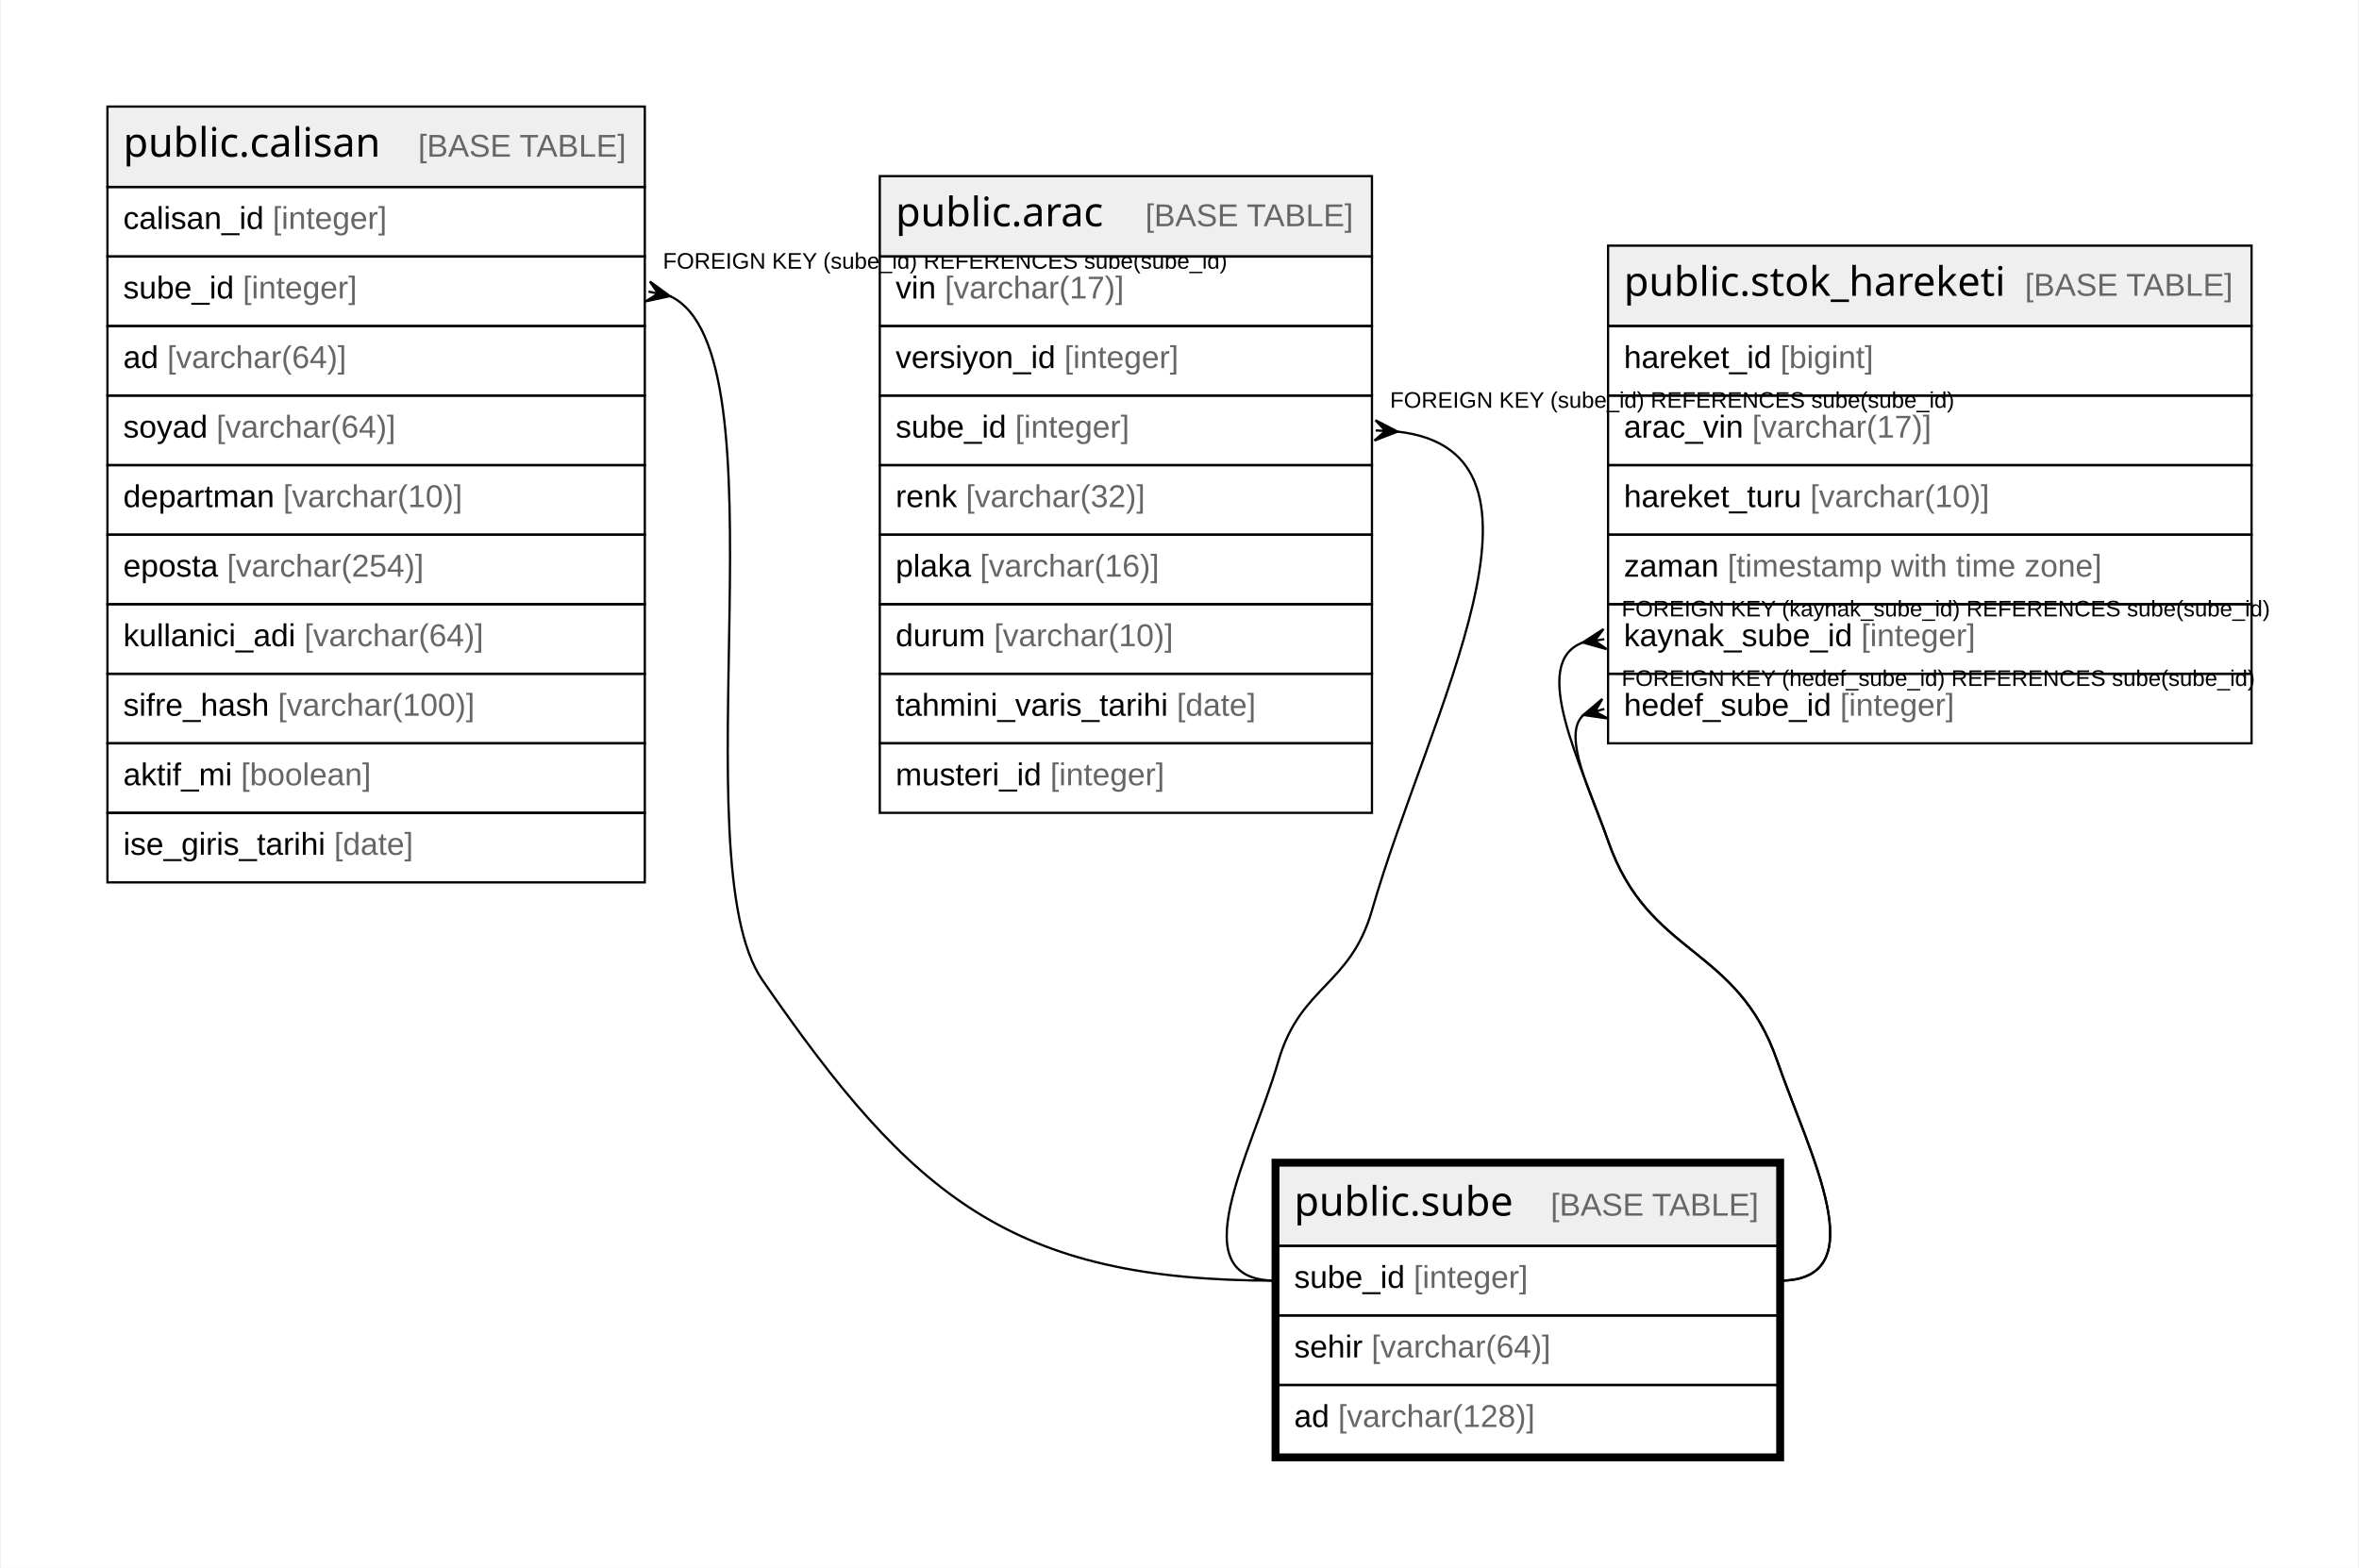
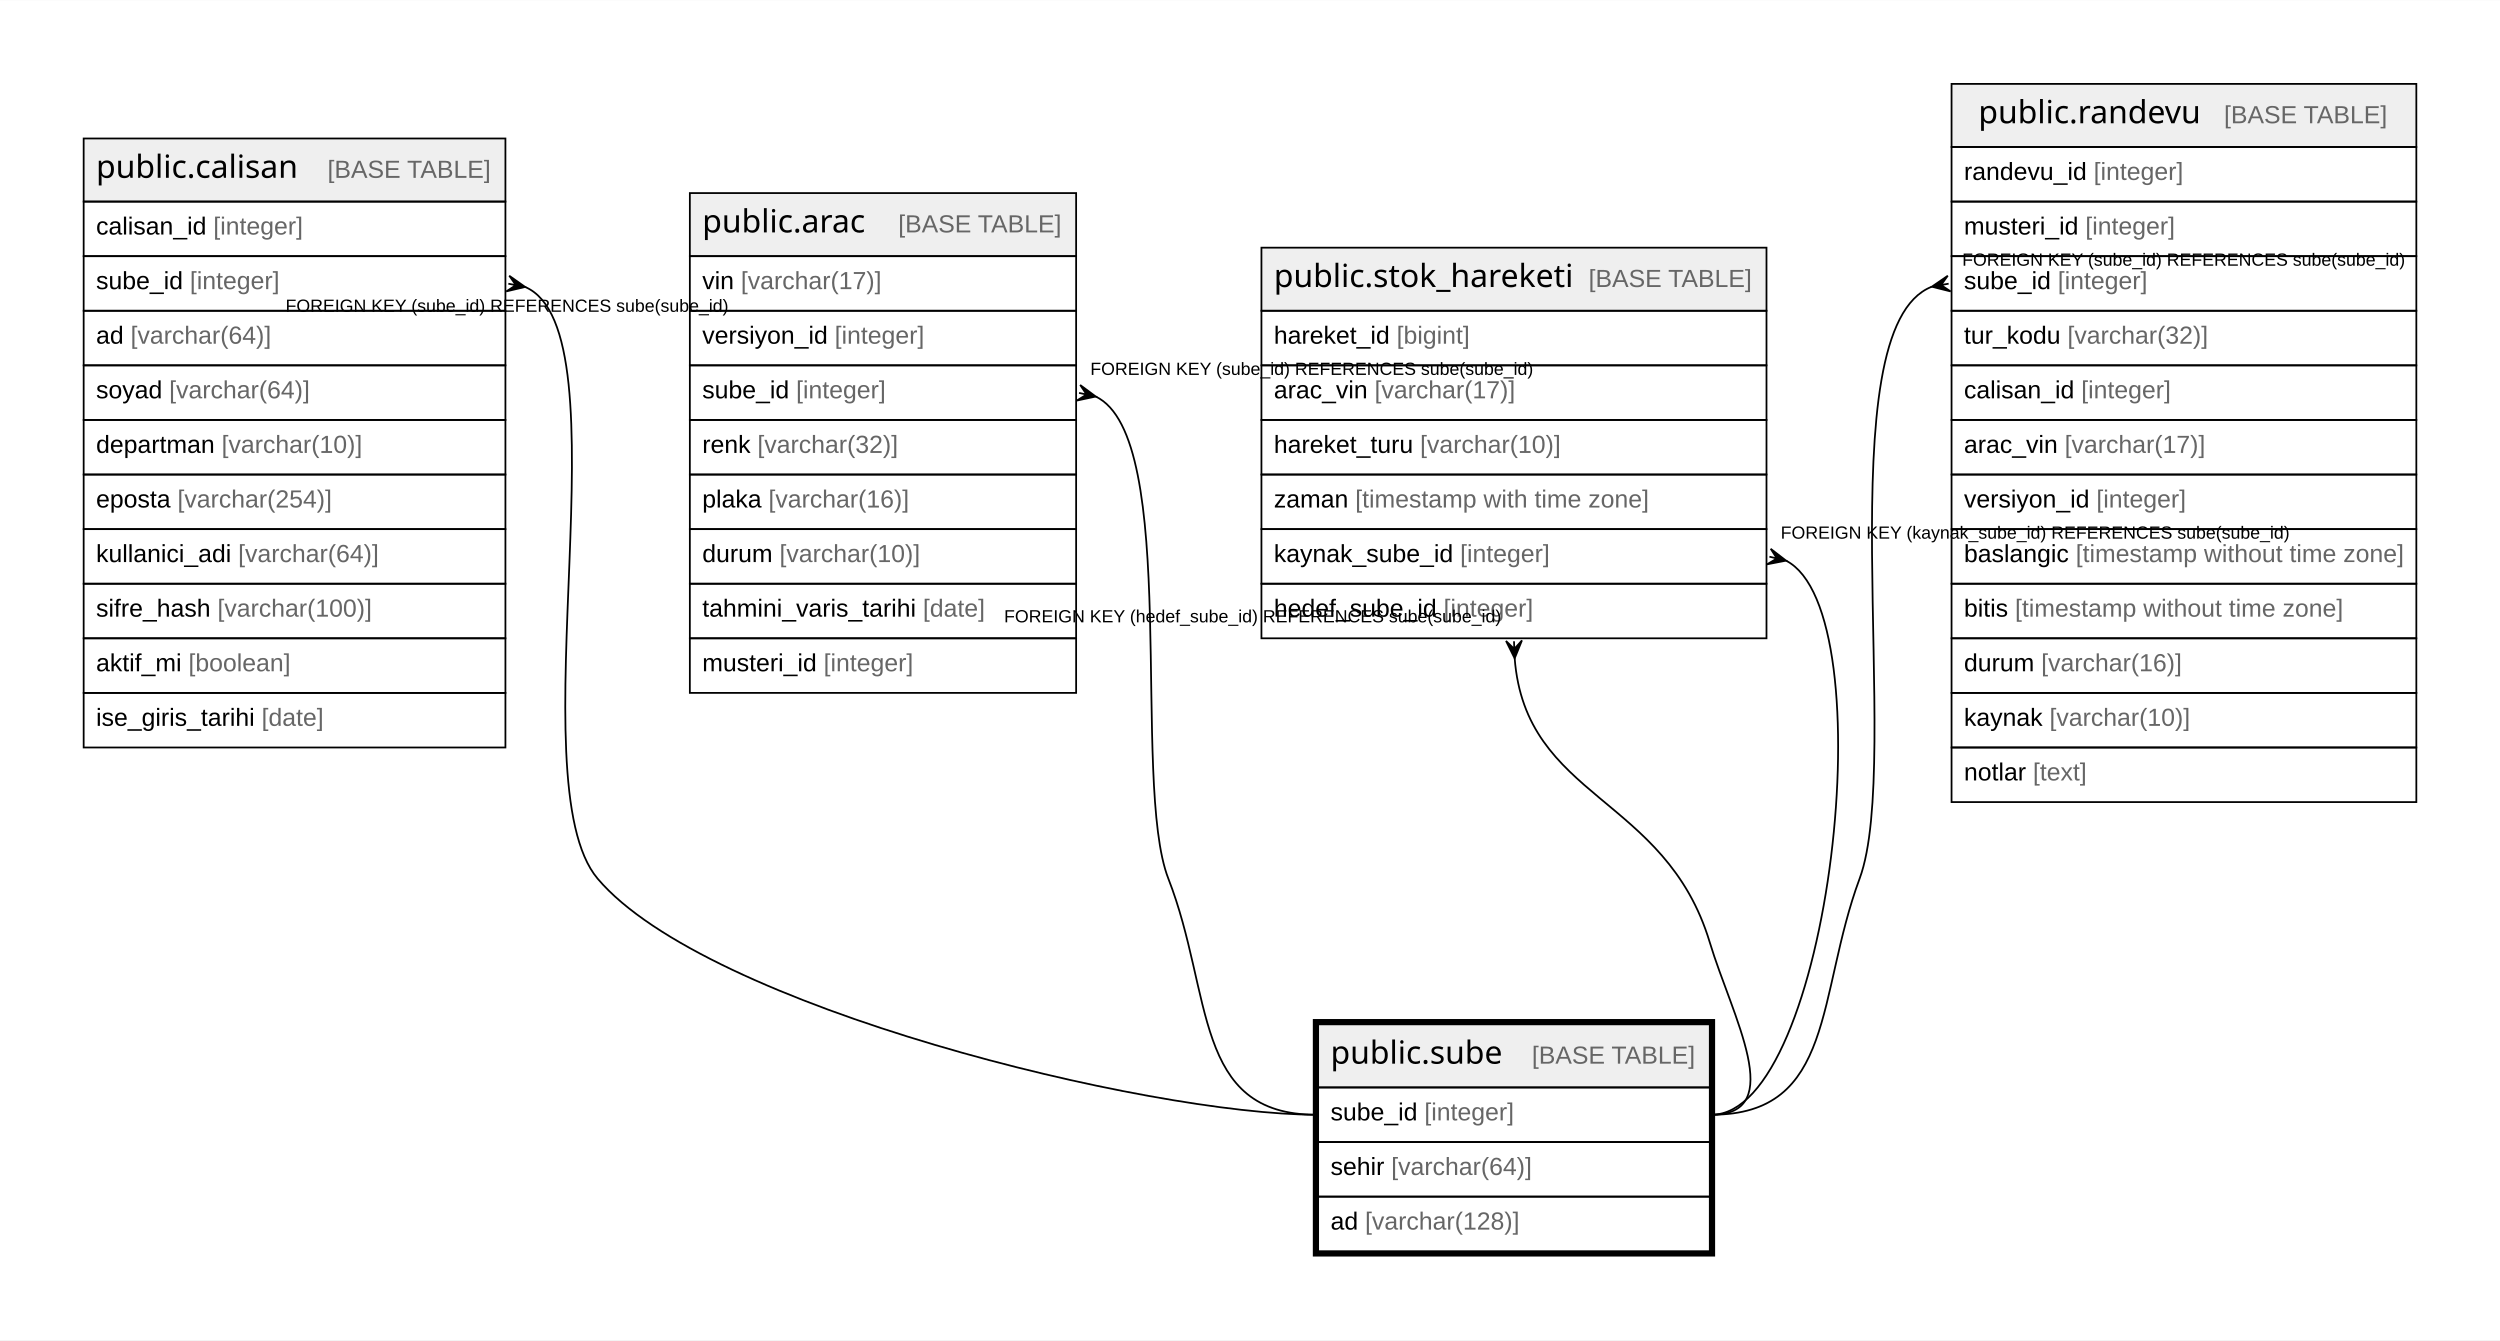
- <svg xmlns="http://www.w3.org/2000/svg" width="1044pt" height="694pt" viewBox="0.00 0.00 1043.85 694.40">
-   <g id="graph0" class="graph" transform="scale(1 1) rotate(0) translate(4 690.4)">
-     <polygon fill="white" stroke="none" points="-4,4 -4,-690.4 1039.85,-690.4 1039.85,4 -4,4" />
+ <svg xmlns="http://www.w3.org/2000/svg" width="1410pt" height="756pt" viewBox="0.00 0.00 1410.49 756.00">
+   <g id="graph0" class="graph" transform="scale(1 1) rotate(0) translate(4 752)">
+     <polygon fill="white" stroke="none" points="-4,4 -4,-752 1406.49,-752 1406.49,4 -4,4" />
    <g id="node1" class="node">
-       <polygon fill="#efefef" stroke="none" points="561.69,-138.6 561.69,-174.2 782.66,-174.2 782.66,-138.6 561.69,-138.6" />
-       <polygon fill="none" stroke="black" points="561.69,-138.6 561.69,-174.2 782.66,-174.2 782.66,-138.6 561.69,-138.6" />
-       <text text-anchor="start" x="568.69" y="-152" font-family="Arial Bold" font-size="18.00">public.sube</text>
-       <text text-anchor="start" x="651.18" y="-152" font-family="Arial" font-size="14.00">    </text>
-       <text text-anchor="start" x="682.29" y="-152" font-family="Arial" font-size="14.00" fill="#666666">[BASE TABLE]</text>
-       <polygon fill="none" stroke="black" points="561.69,-107.8 561.69,-138.6 782.66,-138.6 782.66,-107.8 561.69,-107.8" />
-       <text text-anchor="start" x="568.69" y="-120" font-family="Arial" font-size="14.00">sube_id </text>
-       <text text-anchor="start" x="621.62" y="-120" font-family="Arial" font-size="14.00" fill="#666666">[integer]</text>
-       <polygon fill="none" stroke="black" points="561.69,-77 561.69,-107.8 782.66,-107.8 782.66,-77 561.69,-77" />
-       <text text-anchor="start" x="568.69" y="-89.2" font-family="Arial" font-size="14.00">sehir </text>
-       <text text-anchor="start" x="602.92" y="-89.2" font-family="Arial" font-size="14.00" fill="#666666">[varchar(64)]</text>
-       <polygon fill="none" stroke="black" points="561.69,-46.2 561.69,-77 782.66,-77 782.66,-46.2 561.69,-46.2" />
-       <text text-anchor="start" x="568.69" y="-58.4" font-family="Arial" font-size="14.00">ad </text>
-       <text text-anchor="start" x="588.15" y="-58.4" font-family="Arial" font-size="14.00" fill="#666666">[varchar(128)]</text>
-       <polygon fill="none" stroke="black" stroke-width="3" points="560.19,-44.7 560.19,-175.7 784.16,-175.7 784.16,-44.7 560.19,-44.7" />
+       <polygon fill="#efefef" stroke="none" points="739.69,-138.6 739.69,-174.2 960.66,-174.2 960.66,-138.6 739.69,-138.6" />
+       <polygon fill="none" stroke="black" points="739.69,-138.6 739.69,-174.2 960.66,-174.2 960.66,-138.6 739.69,-138.6" />
+       <text text-anchor="start" x="746.69" y="-152" font-family="Arial Bold" font-size="18.00">public.sube</text>
+       <text text-anchor="start" x="829.18" y="-152" font-family="Arial" font-size="14.00">    </text>
+       <text text-anchor="start" x="860.29" y="-152" font-family="Arial" font-size="14.00" fill="#666666">[BASE TABLE]</text>
+       <polygon fill="none" stroke="black" points="739.69,-107.8 739.69,-138.6 960.66,-138.6 960.66,-107.8 739.69,-107.8" />
+       <text text-anchor="start" x="746.69" y="-120" font-family="Arial" font-size="14.00">sube_id </text>
+       <text text-anchor="start" x="799.62" y="-120" font-family="Arial" font-size="14.00" fill="#666666">[integer]</text>
+       <polygon fill="none" stroke="black" points="739.69,-77 739.69,-107.8 960.66,-107.8 960.66,-77 739.69,-77" />
+       <text text-anchor="start" x="746.69" y="-89.2" font-family="Arial" font-size="14.00">sehir </text>
+       <text text-anchor="start" x="780.92" y="-89.2" font-family="Arial" font-size="14.00" fill="#666666">[varchar(64)]</text>
+       <polygon fill="none" stroke="black" points="739.69,-46.2 739.69,-77 960.66,-77 960.66,-46.2 739.69,-46.2" />
+       <text text-anchor="start" x="746.69" y="-58.4" font-family="Arial" font-size="14.00">ad </text>
+       <text text-anchor="start" x="766.15" y="-58.4" font-family="Arial" font-size="14.00" fill="#666666">[varchar(128)]</text>
+       <polygon fill="none" stroke="black" stroke-width="3" points="738.19,-44.7 738.19,-175.7 962.16,-175.7 962.16,-44.7 738.19,-44.7" />
    </g>
    <g id="node2" class="node">
-       <polygon fill="#efefef" stroke="none" points="43.2,-607.6 43.2,-643.2 281.16,-643.2 281.16,-607.6 43.2,-607.6" />
-       <polygon fill="none" stroke="black" points="43.2,-607.6 43.2,-643.2 281.16,-643.2 281.16,-607.6 43.2,-607.6" />
-       <text text-anchor="start" x="50.2" y="-621" font-family="Arial Bold" font-size="18.00">public.calisan</text>
-       <text text-anchor="start" x="149.67" y="-621" font-family="Arial" font-size="14.00">    </text>
-       <text text-anchor="start" x="180.78" y="-621" font-family="Arial" font-size="14.00" fill="#666666">[BASE TABLE]</text>
+       <polygon fill="#efefef" stroke="none" points="43.2,-638.4 43.2,-674 281.16,-674 281.16,-638.4 43.2,-638.4" />
+       <polygon fill="none" stroke="black" points="43.2,-638.4 43.2,-674 281.16,-674 281.16,-638.4 43.2,-638.4" />
+       <text text-anchor="start" x="50.2" y="-651.8" font-family="Arial Bold" font-size="18.00">public.calisan</text>
+       <text text-anchor="start" x="149.67" y="-651.8" font-family="Arial" font-size="14.00">    </text>
+       <text text-anchor="start" x="180.78" y="-651.8" font-family="Arial" font-size="14.00" fill="#666666">[BASE TABLE]</text>
+       <polygon fill="none" stroke="black" points="43.2,-607.6 43.2,-638.4 281.16,-638.4 281.16,-607.6 43.2,-607.6" />
+       <text text-anchor="start" x="50.2" y="-619.8" font-family="Arial" font-size="14.00">calisan_id </text>
+       <text text-anchor="start" x="116.35" y="-619.8" font-family="Arial" font-size="14.00" fill="#666666">[integer]</text>
      <polygon fill="none" stroke="black" points="43.2,-576.8 43.2,-607.6 281.16,-607.6 281.16,-576.8 43.2,-576.8" />
-       <text text-anchor="start" x="50.2" y="-589" font-family="Arial" font-size="14.00">calisan_id </text>
-       <text text-anchor="start" x="116.35" y="-589" font-family="Arial" font-size="14.00" fill="#666666">[integer]</text>
+       <text text-anchor="start" x="50.2" y="-589" font-family="Arial" font-size="14.00">sube_id </text>
+       <text text-anchor="start" x="103.13" y="-589" font-family="Arial" font-size="14.00" fill="#666666">[integer]</text>
      <polygon fill="none" stroke="black" points="43.2,-546 43.2,-576.8 281.16,-576.8 281.16,-546 43.2,-546" />
-       <text text-anchor="start" x="50.2" y="-558.2" font-family="Arial" font-size="14.00">sube_id </text>
-       <text text-anchor="start" x="103.13" y="-558.2" font-family="Arial" font-size="14.00" fill="#666666">[integer]</text>
+       <text text-anchor="start" x="50.2" y="-558.2" font-family="Arial" font-size="14.00">ad </text>
+       <text text-anchor="start" x="69.66" y="-558.2" font-family="Arial" font-size="14.00" fill="#666666">[varchar(64)]</text>
      <polygon fill="none" stroke="black" points="43.2,-515.2 43.2,-546 281.16,-546 281.16,-515.2 43.2,-515.2" />
-       <text text-anchor="start" x="50.2" y="-527.4" font-family="Arial" font-size="14.00">ad </text>
-       <text text-anchor="start" x="69.66" y="-527.4" font-family="Arial" font-size="14.00" fill="#666666">[varchar(64)]</text>
+       <text text-anchor="start" x="50.2" y="-527.4" font-family="Arial" font-size="14.00">soyad </text>
+       <text text-anchor="start" x="91.45" y="-527.4" font-family="Arial" font-size="14.00" fill="#666666">[varchar(64)]</text>
      <polygon fill="none" stroke="black" points="43.2,-484.4 43.2,-515.2 281.16,-515.2 281.16,-484.4 43.2,-484.4" />
-       <text text-anchor="start" x="50.2" y="-496.6" font-family="Arial" font-size="14.00">soyad </text>
-       <text text-anchor="start" x="91.45" y="-496.6" font-family="Arial" font-size="14.00" fill="#666666">[varchar(64)]</text>
+       <text text-anchor="start" x="50.2" y="-496.6" font-family="Arial" font-size="14.00">departman </text>
+       <text text-anchor="start" x="121.02" y="-496.6" font-family="Arial" font-size="14.00" fill="#666666">[varchar(10)]</text>
      <polygon fill="none" stroke="black" points="43.2,-453.6 43.2,-484.4 281.16,-484.4 281.16,-453.6 43.2,-453.6" />
-       <text text-anchor="start" x="50.2" y="-465.8" font-family="Arial" font-size="14.00">departman </text>
-       <text text-anchor="start" x="121.02" y="-465.8" font-family="Arial" font-size="14.00" fill="#666666">[varchar(10)]</text>
+       <text text-anchor="start" x="50.2" y="-465.8" font-family="Arial" font-size="14.00">eposta </text>
+       <text text-anchor="start" x="96.12" y="-465.8" font-family="Arial" font-size="14.00" fill="#666666">[varchar(254)]</text>
      <polygon fill="none" stroke="black" points="43.2,-422.8 43.2,-453.6 281.16,-453.6 281.16,-422.8 43.2,-422.8" />
-       <text text-anchor="start" x="50.2" y="-435" font-family="Arial" font-size="14.00">eposta </text>
-       <text text-anchor="start" x="96.12" y="-435" font-family="Arial" font-size="14.00" fill="#666666">[varchar(254)]</text>
+       <text text-anchor="start" x="50.2" y="-435" font-family="Arial" font-size="14.00">kullanici_adi </text>
+       <text text-anchor="start" x="130.36" y="-435" font-family="Arial" font-size="14.00" fill="#666666">[varchar(64)]</text>
      <polygon fill="none" stroke="black" points="43.2,-392 43.2,-422.8 281.16,-422.8 281.16,-392 43.2,-392" />
-       <text text-anchor="start" x="50.2" y="-404.2" font-family="Arial" font-size="14.00">kullanici_adi </text>
-       <text text-anchor="start" x="130.36" y="-404.2" font-family="Arial" font-size="14.00" fill="#666666">[varchar(64)]</text>
+       <text text-anchor="start" x="50.2" y="-404.2" font-family="Arial" font-size="14.00">sifre_hash </text>
+       <text text-anchor="start" x="118.68" y="-404.2" font-family="Arial" font-size="14.00" fill="#666666">[varchar(100)]</text>
      <polygon fill="none" stroke="black" points="43.2,-361.2 43.2,-392 281.16,-392 281.16,-361.2 43.2,-361.2" />
-       <text text-anchor="start" x="50.2" y="-373.4" font-family="Arial" font-size="14.00">sifre_hash </text>
-       <text text-anchor="start" x="118.68" y="-373.4" font-family="Arial" font-size="14.00" fill="#666666">[varchar(100)]</text>
+       <text text-anchor="start" x="50.2" y="-373.4" font-family="Arial" font-size="14.00">aktif_mi </text>
+       <text text-anchor="start" x="102.32" y="-373.4" font-family="Arial" font-size="14.00" fill="#666666">[boolean]</text>
      <polygon fill="none" stroke="black" points="43.2,-330.4 43.2,-361.2 281.16,-361.2 281.16,-330.4 43.2,-330.4" />
-       <text text-anchor="start" x="50.2" y="-342.6" font-family="Arial" font-size="14.00">aktif_mi </text>
-       <text text-anchor="start" x="102.32" y="-342.6" font-family="Arial" font-size="14.00" fill="#666666">[boolean]</text>
-       <polygon fill="none" stroke="black" points="43.2,-299.6 43.2,-330.4 281.16,-330.4 281.16,-299.6 43.2,-299.6" />
-       <text text-anchor="start" x="50.2" y="-311.8" font-family="Arial" font-size="14.00">ise_giris_tarihi </text>
-       <text text-anchor="start" x="143.57" y="-311.8" font-family="Arial" font-size="14.00" fill="#666666">[date]</text>
+       <text text-anchor="start" x="50.2" y="-342.6" font-family="Arial" font-size="14.00">ise_giris_tarihi </text>
+       <text text-anchor="start" x="143.57" y="-342.6" font-family="Arial" font-size="14.00" fill="#666666">[date]</text>
    </g>
    <g id="edge1" class="edge">
-       <path fill="none" stroke="black" d="M292.34,-559.24C344.96,-534.8 296.31,-309.89 333.18,-256.4 399.67,-159.92 443.52,-123.2 560.69,-123.2" />
-       <polygon fill="black" stroke="black" points="292.27,-559.26 281.55,-556.93 287.05,-560.36 282.81,-561.26 282.81,-561.26 282.81,-561.26 287.05,-560.36 283.41,-565.73 292.27,-559.26" />
-       <text text-anchor="start" x="289.16" y="-571.4" font-family="Arial" font-size="10.00">FOREIGN KEY (sube_id) REFERENCES sube(sube_id)</text>
+       <path fill="none" stroke="black" d="M292.18,-590.27C350.78,-565.56 286.81,-311.21 333.18,-256.4 394.43,-183.98 643.84,-123.2 738.69,-123.2" />
+       <polygon fill="black" stroke="black" points="292.3,-590.24 281.63,-587.72 287.06,-591.25 282.81,-592.07 282.81,-592.07 282.81,-592.07 287.06,-591.25 283.33,-596.56 292.3,-590.24" />
+       <text text-anchor="start" x="157.11" y="-576.2" font-family="Arial" font-size="10.00">FOREIGN KEY (sube_id) REFERENCES sube(sube_id)</text>
    </g>
    <g id="node3" class="node">
-       <polygon fill="#efefef" stroke="none" points="385.21,-576.8 385.21,-612.4 603.15,-612.4 603.15,-576.8 385.21,-576.8" />
-       <polygon fill="none" stroke="black" points="385.21,-576.8 385.21,-612.4 603.15,-612.4 603.15,-576.8 385.21,-576.8" />
-       <text text-anchor="start" x="392.21" y="-590.2" font-family="Arial Bold" font-size="18.00">public.arac</text>
-       <text text-anchor="start" x="471.66" y="-590.2" font-family="Arial" font-size="14.00">    </text>
-       <text text-anchor="start" x="502.78" y="-590.2" font-family="Arial" font-size="14.00" fill="#666666">[BASE TABLE]</text>
+       <polygon fill="#efefef" stroke="none" points="385.21,-607.6 385.21,-643.2 603.15,-643.2 603.15,-607.6 385.21,-607.6" />
+       <polygon fill="none" stroke="black" points="385.21,-607.6 385.21,-643.2 603.15,-643.2 603.15,-607.6 385.21,-607.6" />
+       <text text-anchor="start" x="392.21" y="-621" font-family="Arial Bold" font-size="18.00">public.arac</text>
+       <text text-anchor="start" x="471.66" y="-621" font-family="Arial" font-size="14.00">    </text>
+       <text text-anchor="start" x="502.78" y="-621" font-family="Arial" font-size="14.00" fill="#666666">[BASE TABLE]</text>
+       <polygon fill="none" stroke="black" points="385.21,-576.8 385.21,-607.6 603.15,-607.6 603.15,-576.8 385.21,-576.8" />
+       <text text-anchor="start" x="392.21" y="-589" font-family="Arial" font-size="14.00">vin </text>
+       <text text-anchor="start" x="413.99" y="-589" font-family="Arial" font-size="14.00" fill="#666666">[varchar(17)]</text>
      <polygon fill="none" stroke="black" points="385.21,-546 385.21,-576.8 603.15,-576.8 603.15,-546 385.21,-546" />
-       <text text-anchor="start" x="392.21" y="-558.2" font-family="Arial" font-size="14.00">vin </text>
-       <text text-anchor="start" x="413.99" y="-558.2" font-family="Arial" font-size="14.00" fill="#666666">[varchar(17)]</text>
+       <text text-anchor="start" x="392.21" y="-558.2" font-family="Arial" font-size="14.00">versiyon_id </text>
+       <text text-anchor="start" x="466.91" y="-558.2" font-family="Arial" font-size="14.00" fill="#666666">[integer]</text>
      <polygon fill="none" stroke="black" points="385.21,-515.2 385.21,-546 603.15,-546 603.15,-515.2 385.21,-515.2" />
-       <text text-anchor="start" x="392.21" y="-527.4" font-family="Arial" font-size="14.00">versiyon_id </text>
-       <text text-anchor="start" x="466.91" y="-527.4" font-family="Arial" font-size="14.00" fill="#666666">[integer]</text>
+       <text text-anchor="start" x="392.21" y="-527.4" font-family="Arial" font-size="14.00">sube_id </text>
+       <text text-anchor="start" x="445.14" y="-527.4" font-family="Arial" font-size="14.00" fill="#666666">[integer]</text>
      <polygon fill="none" stroke="black" points="385.21,-484.4 385.21,-515.2 603.15,-515.2 603.15,-484.4 385.21,-484.4" />
-       <text text-anchor="start" x="392.21" y="-496.6" font-family="Arial" font-size="14.00">sube_id </text>
-       <text text-anchor="start" x="445.14" y="-496.6" font-family="Arial" font-size="14.00" fill="#666666">[integer]</text>
+       <text text-anchor="start" x="392.21" y="-496.6" font-family="Arial" font-size="14.00">renk </text>
+       <text text-anchor="start" x="423.33" y="-496.6" font-family="Arial" font-size="14.00" fill="#666666">[varchar(32)]</text>
      <polygon fill="none" stroke="black" points="385.21,-453.6 385.21,-484.4 603.15,-484.4 603.15,-453.6 385.21,-453.6" />
-       <text text-anchor="start" x="392.21" y="-465.8" font-family="Arial" font-size="14.00">renk </text>
-       <text text-anchor="start" x="423.33" y="-465.8" font-family="Arial" font-size="14.00" fill="#666666">[varchar(32)]</text>
+       <text text-anchor="start" x="392.21" y="-465.8" font-family="Arial" font-size="14.00">plaka </text>
+       <text text-anchor="start" x="429.56" y="-465.8" font-family="Arial" font-size="14.00" fill="#666666">[varchar(16)]</text>
      <polygon fill="none" stroke="black" points="385.21,-422.8 385.21,-453.6 603.15,-453.6 603.15,-422.8 385.21,-422.8" />
-       <text text-anchor="start" x="392.21" y="-435" font-family="Arial" font-size="14.00">plaka </text>
-       <text text-anchor="start" x="429.56" y="-435" font-family="Arial" font-size="14.00" fill="#666666">[varchar(16)]</text>
+       <text text-anchor="start" x="392.21" y="-435" font-family="Arial" font-size="14.00">durum </text>
+       <text text-anchor="start" x="435.78" y="-435" font-family="Arial" font-size="14.00" fill="#666666">[varchar(10)]</text>
      <polygon fill="none" stroke="black" points="385.21,-392 385.21,-422.8 603.15,-422.8 603.15,-392 385.21,-392" />
-       <text text-anchor="start" x="392.21" y="-404.2" font-family="Arial" font-size="14.00">durum </text>
-       <text text-anchor="start" x="435.78" y="-404.2" font-family="Arial" font-size="14.00" fill="#666666">[varchar(10)]</text>
+       <text text-anchor="start" x="392.21" y="-404.2" font-family="Arial" font-size="14.00">tahmini_varis_tarihi </text>
+       <text text-anchor="start" x="516.7" y="-404.2" font-family="Arial" font-size="14.00" fill="#666666">[date]</text>
      <polygon fill="none" stroke="black" points="385.21,-361.2 385.21,-392 603.15,-392 603.15,-361.2 385.21,-361.2" />
-       <text text-anchor="start" x="392.21" y="-373.4" font-family="Arial" font-size="14.00">tahmini_varis_tarihi </text>
-       <text text-anchor="start" x="516.7" y="-373.4" font-family="Arial" font-size="14.00" fill="#666666">[date]</text>
-       <polygon fill="none" stroke="black" points="385.21,-330.4 385.21,-361.2 603.15,-361.2 603.15,-330.4 385.21,-330.4" />
-       <text text-anchor="start" x="392.21" y="-342.6" font-family="Arial" font-size="14.00">musteri_id </text>
-       <text text-anchor="start" x="460.68" y="-342.6" font-family="Arial" font-size="14.00" fill="#666666">[integer]</text>
+       <text text-anchor="start" x="392.21" y="-373.4" font-family="Arial" font-size="14.00">musteri_id </text>
+       <text text-anchor="start" x="460.68" y="-373.4" font-family="Arial" font-size="14.00" fill="#666666">[integer]</text>
    </g>
    <g id="edge2" class="edge">
-       <path fill="none" stroke="black" d="M614.48,-499.25C693.29,-490.33 628.25,-374.46 603.15,-287.2 593.49,-253.62 571.44,-253.95 561.69,-220.4 549.63,-178.91 517.49,-123.2 560.69,-123.2" />
-       <polygon fill="black" stroke="black" points="614.47,-499.25 604.24,-495.29 609.14,-499.54 604.82,-499.76 604.82,-499.76 604.82,-499.76 609.14,-499.54 604.72,-504.28 614.47,-499.25" />
-       <text text-anchor="start" x="611.15" y="-509.8" font-family="Arial" font-size="10.00">FOREIGN KEY (sube_id) REFERENCES sube(sube_id)</text>
+       <path fill="none" stroke="black" d="M614.09,-528.45C662.4,-505.78 633.97,-310.76 655.18,-256.4 680.58,-191.31 668.82,-123.2 738.69,-123.2" />
+       <polygon fill="black" stroke="black" points="614.25,-528.41 603.52,-526.13 609.04,-529.54 604.8,-530.46 604.8,-530.46 604.8,-530.46 609.04,-529.54 605.43,-534.93 614.25,-528.41" />
+       <text text-anchor="start" x="611.15" y="-540.6" font-family="Arial" font-size="10.00">FOREIGN KEY (sube_id) REFERENCES sube(sube_id)</text>
    </g>
    <g id="node4" class="node">
-       <polygon fill="#efefef" stroke="none" points="707.7,-546 707.7,-581.6 992.65,-581.6 992.65,-546 707.7,-546" />
-       <polygon fill="none" stroke="black" points="707.7,-546 707.7,-581.6 992.65,-581.6 992.65,-546 707.7,-546" />
-       <text text-anchor="start" x="714.7" y="-559.4" font-family="Arial Bold" font-size="18.00">public.stok_hareketi</text>
-       <text text-anchor="start" x="861.16" y="-559.4" font-family="Arial" font-size="14.00">    </text>
-       <text text-anchor="start" x="892.28" y="-559.4" font-family="Arial" font-size="14.00" fill="#666666">[BASE TABLE]</text>
+       <polygon fill="#efefef" stroke="none" points="707.7,-576.8 707.7,-612.4 992.65,-612.4 992.65,-576.8 707.7,-576.8" />
+       <polygon fill="none" stroke="black" points="707.7,-576.8 707.7,-612.4 992.65,-612.4 992.65,-576.8 707.7,-576.8" />
+       <text text-anchor="start" x="714.7" y="-590.2" font-family="Arial Bold" font-size="18.00">public.stok_hareketi</text>
+       <text text-anchor="start" x="861.16" y="-590.2" font-family="Arial" font-size="14.00">    </text>
+       <text text-anchor="start" x="892.28" y="-590.2" font-family="Arial" font-size="14.00" fill="#666666">[BASE TABLE]</text>
+       <polygon fill="none" stroke="black" points="707.7,-546 707.7,-576.8 992.65,-576.8 992.65,-546 707.7,-546" />
+       <text text-anchor="start" x="714.7" y="-558.2" font-family="Arial" font-size="14.00">hareket_id </text>
+       <text text-anchor="start" x="783.97" y="-558.2" font-family="Arial" font-size="14.00" fill="#666666">[bigint]</text>
      <polygon fill="none" stroke="black" points="707.7,-515.2 707.7,-546 992.65,-546 992.65,-515.2 707.7,-515.2" />
-       <text text-anchor="start" x="714.7" y="-527.4" font-family="Arial" font-size="14.00">hareket_id </text>
-       <text text-anchor="start" x="783.97" y="-527.4" font-family="Arial" font-size="14.00" fill="#666666">[bigint]</text>
+       <text text-anchor="start" x="714.7" y="-527.4" font-family="Arial" font-size="14.00">arac_vin </text>
+       <text text-anchor="start" x="771.51" y="-527.4" font-family="Arial" font-size="14.00" fill="#666666">[varchar(17)]</text>
      <polygon fill="none" stroke="black" points="707.7,-484.4 707.7,-515.2 992.65,-515.2 992.65,-484.4 707.7,-484.4" />
-       <text text-anchor="start" x="714.7" y="-496.6" font-family="Arial" font-size="14.00">arac_vin </text>
-       <text text-anchor="start" x="771.51" y="-496.6" font-family="Arial" font-size="14.00" fill="#666666">[varchar(17)]</text>
+       <text text-anchor="start" x="714.7" y="-496.6" font-family="Arial" font-size="14.00">hareket_turu </text>
+       <text text-anchor="start" x="797.2" y="-496.6" font-family="Arial" font-size="14.00" fill="#666666">[varchar(10)]</text>
      <polygon fill="none" stroke="black" points="707.7,-453.6 707.7,-484.4 992.65,-484.4 992.65,-453.6 707.7,-453.6" />
-       <text text-anchor="start" x="714.7" y="-465.8" font-family="Arial" font-size="14.00">hareket_turu </text>
-       <text text-anchor="start" x="797.2" y="-465.8" font-family="Arial" font-size="14.00" fill="#666666">[varchar(10)]</text>
+       <text text-anchor="start" x="714.7" y="-465.8" font-family="Arial" font-size="14.00">zaman </text>
+       <text text-anchor="start" x="760.61" y="-465.8" font-family="Arial" font-size="14.00" fill="#666666">[timestamp with time zone]</text>
      <polygon fill="none" stroke="black" points="707.7,-422.8 707.7,-453.6 992.65,-453.6 992.65,-422.8 707.7,-422.8" />
-       <text text-anchor="start" x="714.7" y="-435" font-family="Arial" font-size="14.00">zaman </text>
-       <text text-anchor="start" x="760.61" y="-435" font-family="Arial" font-size="14.00" fill="#666666">[timestamp with time zone]</text>
+       <text text-anchor="start" x="714.7" y="-435" font-family="Arial" font-size="14.00">kaynak_sube_id </text>
+       <text text-anchor="start" x="819.78" y="-435" font-family="Arial" font-size="14.00" fill="#666666">[integer]</text>
      <polygon fill="none" stroke="black" points="707.7,-392 707.7,-422.8 992.65,-422.8 992.65,-392 707.7,-392" />
-       <text text-anchor="start" x="714.7" y="-404.2" font-family="Arial" font-size="14.00">kaynak_sube_id </text>
-       <text text-anchor="start" x="819.78" y="-404.2" font-family="Arial" font-size="14.00" fill="#666666">[integer]</text>
-       <polygon fill="none" stroke="black" points="707.7,-361.2 707.7,-392 992.65,-392 992.65,-361.2 707.7,-361.2" />
-       <text text-anchor="start" x="714.7" y="-373.4" font-family="Arial" font-size="14.00">hedef_sube_id </text>
-       <text text-anchor="start" x="810.45" y="-373.4" font-family="Arial" font-size="14.00" fill="#666666">[integer]</text>
+       <text text-anchor="start" x="714.7" y="-404.2" font-family="Arial" font-size="14.00">hedef_sube_id </text>
+       <text text-anchor="start" x="810.45" y="-404.2" font-family="Arial" font-size="14.00" fill="#666666">[integer]</text>
    </g>
    <g id="edge3" class="edge">
-       <path fill="none" stroke="black" d="M696.94,-373.81C686.71,-365.19 700.59,-338.36 707.7,-318 725.74,-266.36 764.81,-272.1 782.66,-220.4 796.77,-179.57 826.87,-123.2 783.66,-123.2" />
-       <polygon fill="black" stroke="black" points="696.77,-373.76 705.14,-380.83 701.9,-375.22 706.06,-376.42 706.06,-376.42 706.06,-376.42 701.9,-375.22 707.62,-372.18 696.77,-373.76" />
-       <text text-anchor="start" x="713.7" y="-386.6" font-family="Arial" font-size="10.00">FOREIGN KEY (hedef_sube_id) REFERENCES sube(sube_id)</text>
+       <path fill="none" stroke="black" d="M850.56,-380.84C856.69,-301.01 935.63,-303.52 960.66,-220.4 973.12,-179.03 1004.87,-123.2 961.66,-123.2" />
+       <polygon fill="black" stroke="black" points="850.56,-380.67 845.69,-390.5 850.36,-386 850.2,-390.33 850.2,-390.33 850.2,-390.33 850.36,-386 854.69,-390.83 850.56,-380.67" />
+       <text text-anchor="start" x="562.5" y="-401" font-family="Arial" font-size="10.00">FOREIGN KEY (hedef_sube_id) REFERENCES sube(sube_id)</text>
    </g>
    <g id="edge4" class="edge">
-       <path fill="none" stroke="black" d="M696.6,-405.86C672.45,-397.02 696.03,-351.74 707.7,-318 725.59,-266.31 764.81,-272.1 782.66,-220.4 796.77,-179.57 826.87,-123.2 783.66,-123.2" />
-       <polygon fill="black" stroke="black" points="696.49,-405.85 705.7,-411.8 701.76,-406.65 706.04,-407.3 706.04,-407.3 706.04,-407.3 701.76,-406.65 707.05,-402.9 696.49,-405.85" />
-       <text text-anchor="start" x="713.7" y="-417.4" font-family="Arial" font-size="10.00">FOREIGN KEY (kaynak_sube_id) REFERENCES sube(sube_id)</text>
+       <path fill="none" stroke="black" d="M1003.59,-435.85C1060.66,-407.02 1028.45,-123.2 961.66,-123.2" />
+       <polygon fill="black" stroke="black" points="1003.71,-435.82 992.94,-433.74 998.52,-437.05 994.3,-438.05 994.3,-438.05 994.3,-438.05 998.52,-437.05 995.02,-442.5 1003.71,-435.82" />
+       <text text-anchor="start" x="1000.65" y="-448.2" font-family="Arial" font-size="10.00">FOREIGN KEY (kaynak_sube_id) REFERENCES sube(sube_id)</text>
+     </g>
+     <g id="node5" class="node">
+       <polygon fill="#efefef" stroke="none" points="1097.06,-669.2 1097.06,-704.8 1359.29,-704.8 1359.29,-669.2 1097.06,-669.2" />
+       <polygon fill="none" stroke="black" points="1097.06,-669.2 1097.06,-704.8 1359.29,-704.8 1359.29,-669.2 1097.06,-669.2" />
+       <text text-anchor="start" x="1112.2" y="-682.6" font-family="Arial Bold" font-size="18.00">public.randevu</text>
+       <text text-anchor="start" x="1219.66" y="-682.6" font-family="Arial" font-size="14.00">    </text>
+       <text text-anchor="start" x="1250.78" y="-682.6" font-family="Arial" font-size="14.00" fill="#666666">[BASE TABLE]</text>
+       <polygon fill="none" stroke="black" points="1097.06,-638.4 1097.06,-669.2 1359.29,-669.2 1359.29,-638.4 1097.06,-638.4" />
+       <text text-anchor="start" x="1104.06" y="-650.6" font-family="Arial" font-size="14.00">randevu_id </text>
+       <text text-anchor="start" x="1177.23" y="-650.6" font-family="Arial" font-size="14.00" fill="#666666">[integer]</text>
+       <polygon fill="none" stroke="black" points="1097.06,-607.6 1097.06,-638.4 1359.29,-638.4 1359.29,-607.6 1097.06,-607.6" />
+       <text text-anchor="start" x="1104.06" y="-619.8" font-family="Arial" font-size="14.00">musteri_id </text>
+       <text text-anchor="start" x="1172.53" y="-619.8" font-family="Arial" font-size="14.00" fill="#666666">[integer]</text>
+       <polygon fill="none" stroke="black" points="1097.06,-576.8 1097.06,-607.6 1359.29,-607.6 1359.29,-576.8 1097.06,-576.8" />
+       <text text-anchor="start" x="1104.06" y="-589" font-family="Arial" font-size="14.00">sube_id </text>
+       <text text-anchor="start" x="1156.99" y="-589" font-family="Arial" font-size="14.00" fill="#666666">[integer]</text>
+       <polygon fill="none" stroke="black" points="1097.06,-546 1097.06,-576.8 1359.29,-576.8 1359.29,-546 1097.06,-546" />
+       <text text-anchor="start" x="1104.06" y="-558.2" font-family="Arial" font-size="14.00">tur_kodu </text>
+       <text text-anchor="start" x="1162.44" y="-558.2" font-family="Arial" font-size="14.00" fill="#666666">[varchar(32)]</text>
+       <polygon fill="none" stroke="black" points="1097.06,-515.2 1097.06,-546 1359.29,-546 1359.29,-515.2 1097.06,-515.2" />
+       <text text-anchor="start" x="1104.06" y="-527.4" font-family="Arial" font-size="14.00">calisan_id </text>
+       <text text-anchor="start" x="1170.22" y="-527.4" font-family="Arial" font-size="14.00" fill="#666666">[integer]</text>
+       <polygon fill="none" stroke="black" points="1097.06,-484.4 1097.06,-515.2 1359.29,-515.2 1359.29,-484.4 1097.06,-484.4" />
+       <text text-anchor="start" x="1104.06" y="-496.6" font-family="Arial" font-size="14.00">arac_vin </text>
+       <text text-anchor="start" x="1160.87" y="-496.6" font-family="Arial" font-size="14.00" fill="#666666">[varchar(17)]</text>
+       <polygon fill="none" stroke="black" points="1097.06,-453.6 1097.06,-484.4 1359.29,-484.4 1359.29,-453.6 1097.06,-453.6" />
+       <text text-anchor="start" x="1104.06" y="-465.8" font-family="Arial" font-size="14.00">versiyon_id </text>
+       <text text-anchor="start" x="1178.77" y="-465.8" font-family="Arial" font-size="14.00" fill="#666666">[integer]</text>
+       <polygon fill="none" stroke="black" points="1097.06,-422.8 1097.06,-453.6 1359.29,-453.6 1359.29,-422.8 1097.06,-422.8" />
+       <text text-anchor="start" x="1104.06" y="-435" font-family="Arial" font-size="14.00">baslangic </text>
+       <text text-anchor="start" x="1167.11" y="-435" font-family="Arial" font-size="14.00" fill="#666666">[timestamp without time zone]</text>
+       <polygon fill="none" stroke="black" points="1097.06,-392 1097.06,-422.8 1359.29,-422.8 1359.29,-392 1097.06,-392" />
+       <text text-anchor="start" x="1104.06" y="-404.2" font-family="Arial" font-size="14.00">bitis </text>
+       <text text-anchor="start" x="1132.85" y="-404.2" font-family="Arial" font-size="14.00" fill="#666666">[timestamp without time zone]</text>
+       <polygon fill="none" stroke="black" points="1097.06,-361.2 1097.06,-392 1359.29,-392 1359.29,-361.2 1097.06,-361.2" />
+       <text text-anchor="start" x="1104.06" y="-373.4" font-family="Arial" font-size="14.00">durum </text>
+       <text text-anchor="start" x="1147.64" y="-373.4" font-family="Arial" font-size="14.00" fill="#666666">[varchar(16)]</text>
+       <polygon fill="none" stroke="black" points="1097.06,-330.4 1097.06,-361.2 1359.29,-361.2 1359.29,-330.4 1097.06,-330.4" />
+       <text text-anchor="start" x="1104.06" y="-342.6" font-family="Arial" font-size="14.00">kaynak </text>
+       <text text-anchor="start" x="1152.31" y="-342.6" font-family="Arial" font-size="14.00" fill="#666666">[varchar(10)]</text>
+       <polygon fill="none" stroke="black" points="1097.06,-299.6 1097.06,-330.4 1359.29,-330.4 1359.29,-299.6 1097.06,-299.6" />
+       <text text-anchor="start" x="1104.06" y="-311.8" font-family="Arial" font-size="14.00">notlar </text>
+       <text text-anchor="start" x="1142.97" y="-311.8" font-family="Arial" font-size="14.00" fill="#666666">[text]</text>
+     </g>
+     <g id="edge5" class="edge">
+       <path fill="none" stroke="black" d="M1085.89,-590.36C1025.37,-566.78 1070.14,-323.71 1045.18,-256.4 1020.88,-190.89 1031.54,-123.2 961.66,-123.2" />
+       <polygon fill="black" stroke="black" points="1085.9,-590.36 1094.93,-596.57 1091.14,-591.31 1095.41,-592.08 1095.41,-592.08 1095.41,-592.08 1091.14,-591.31 1096.54,-587.71 1085.9,-590.36" />
+       <text text-anchor="start" x="1103.06" y="-602.2" font-family="Arial" font-size="10.00">FOREIGN KEY (sube_id) REFERENCES sube(sube_id)</text>
    </g>
  </g>
</svg>
